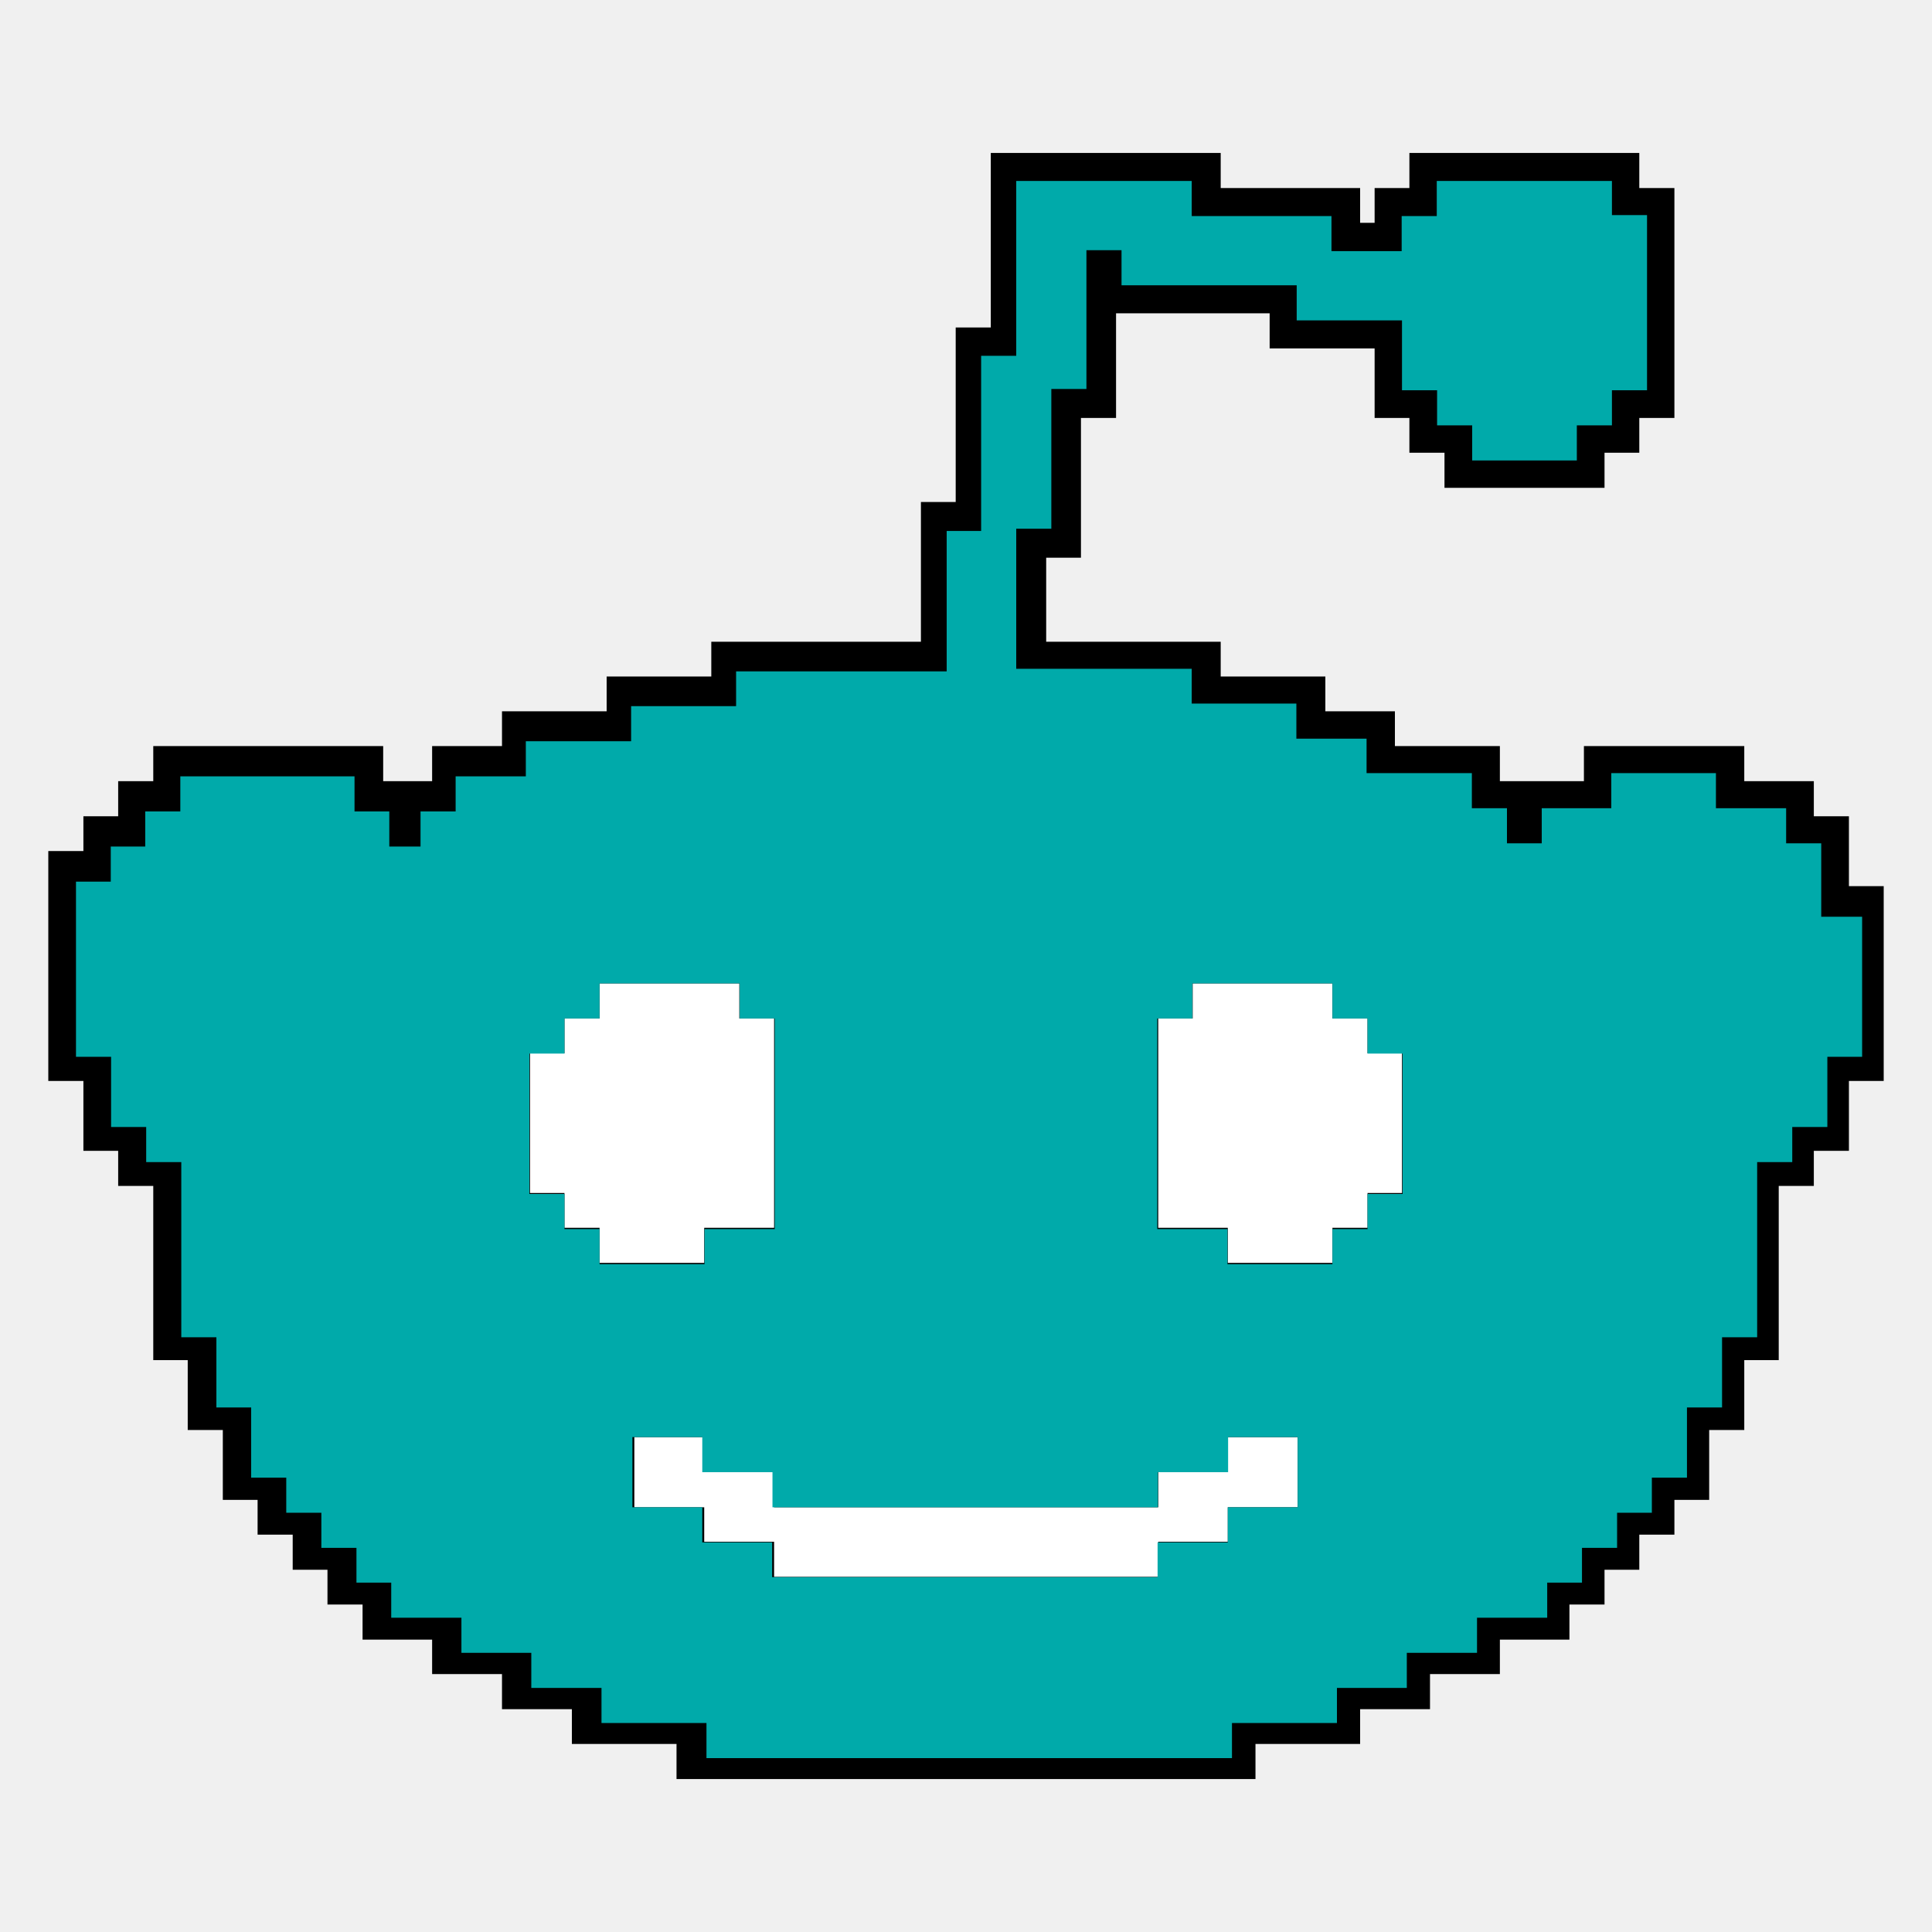
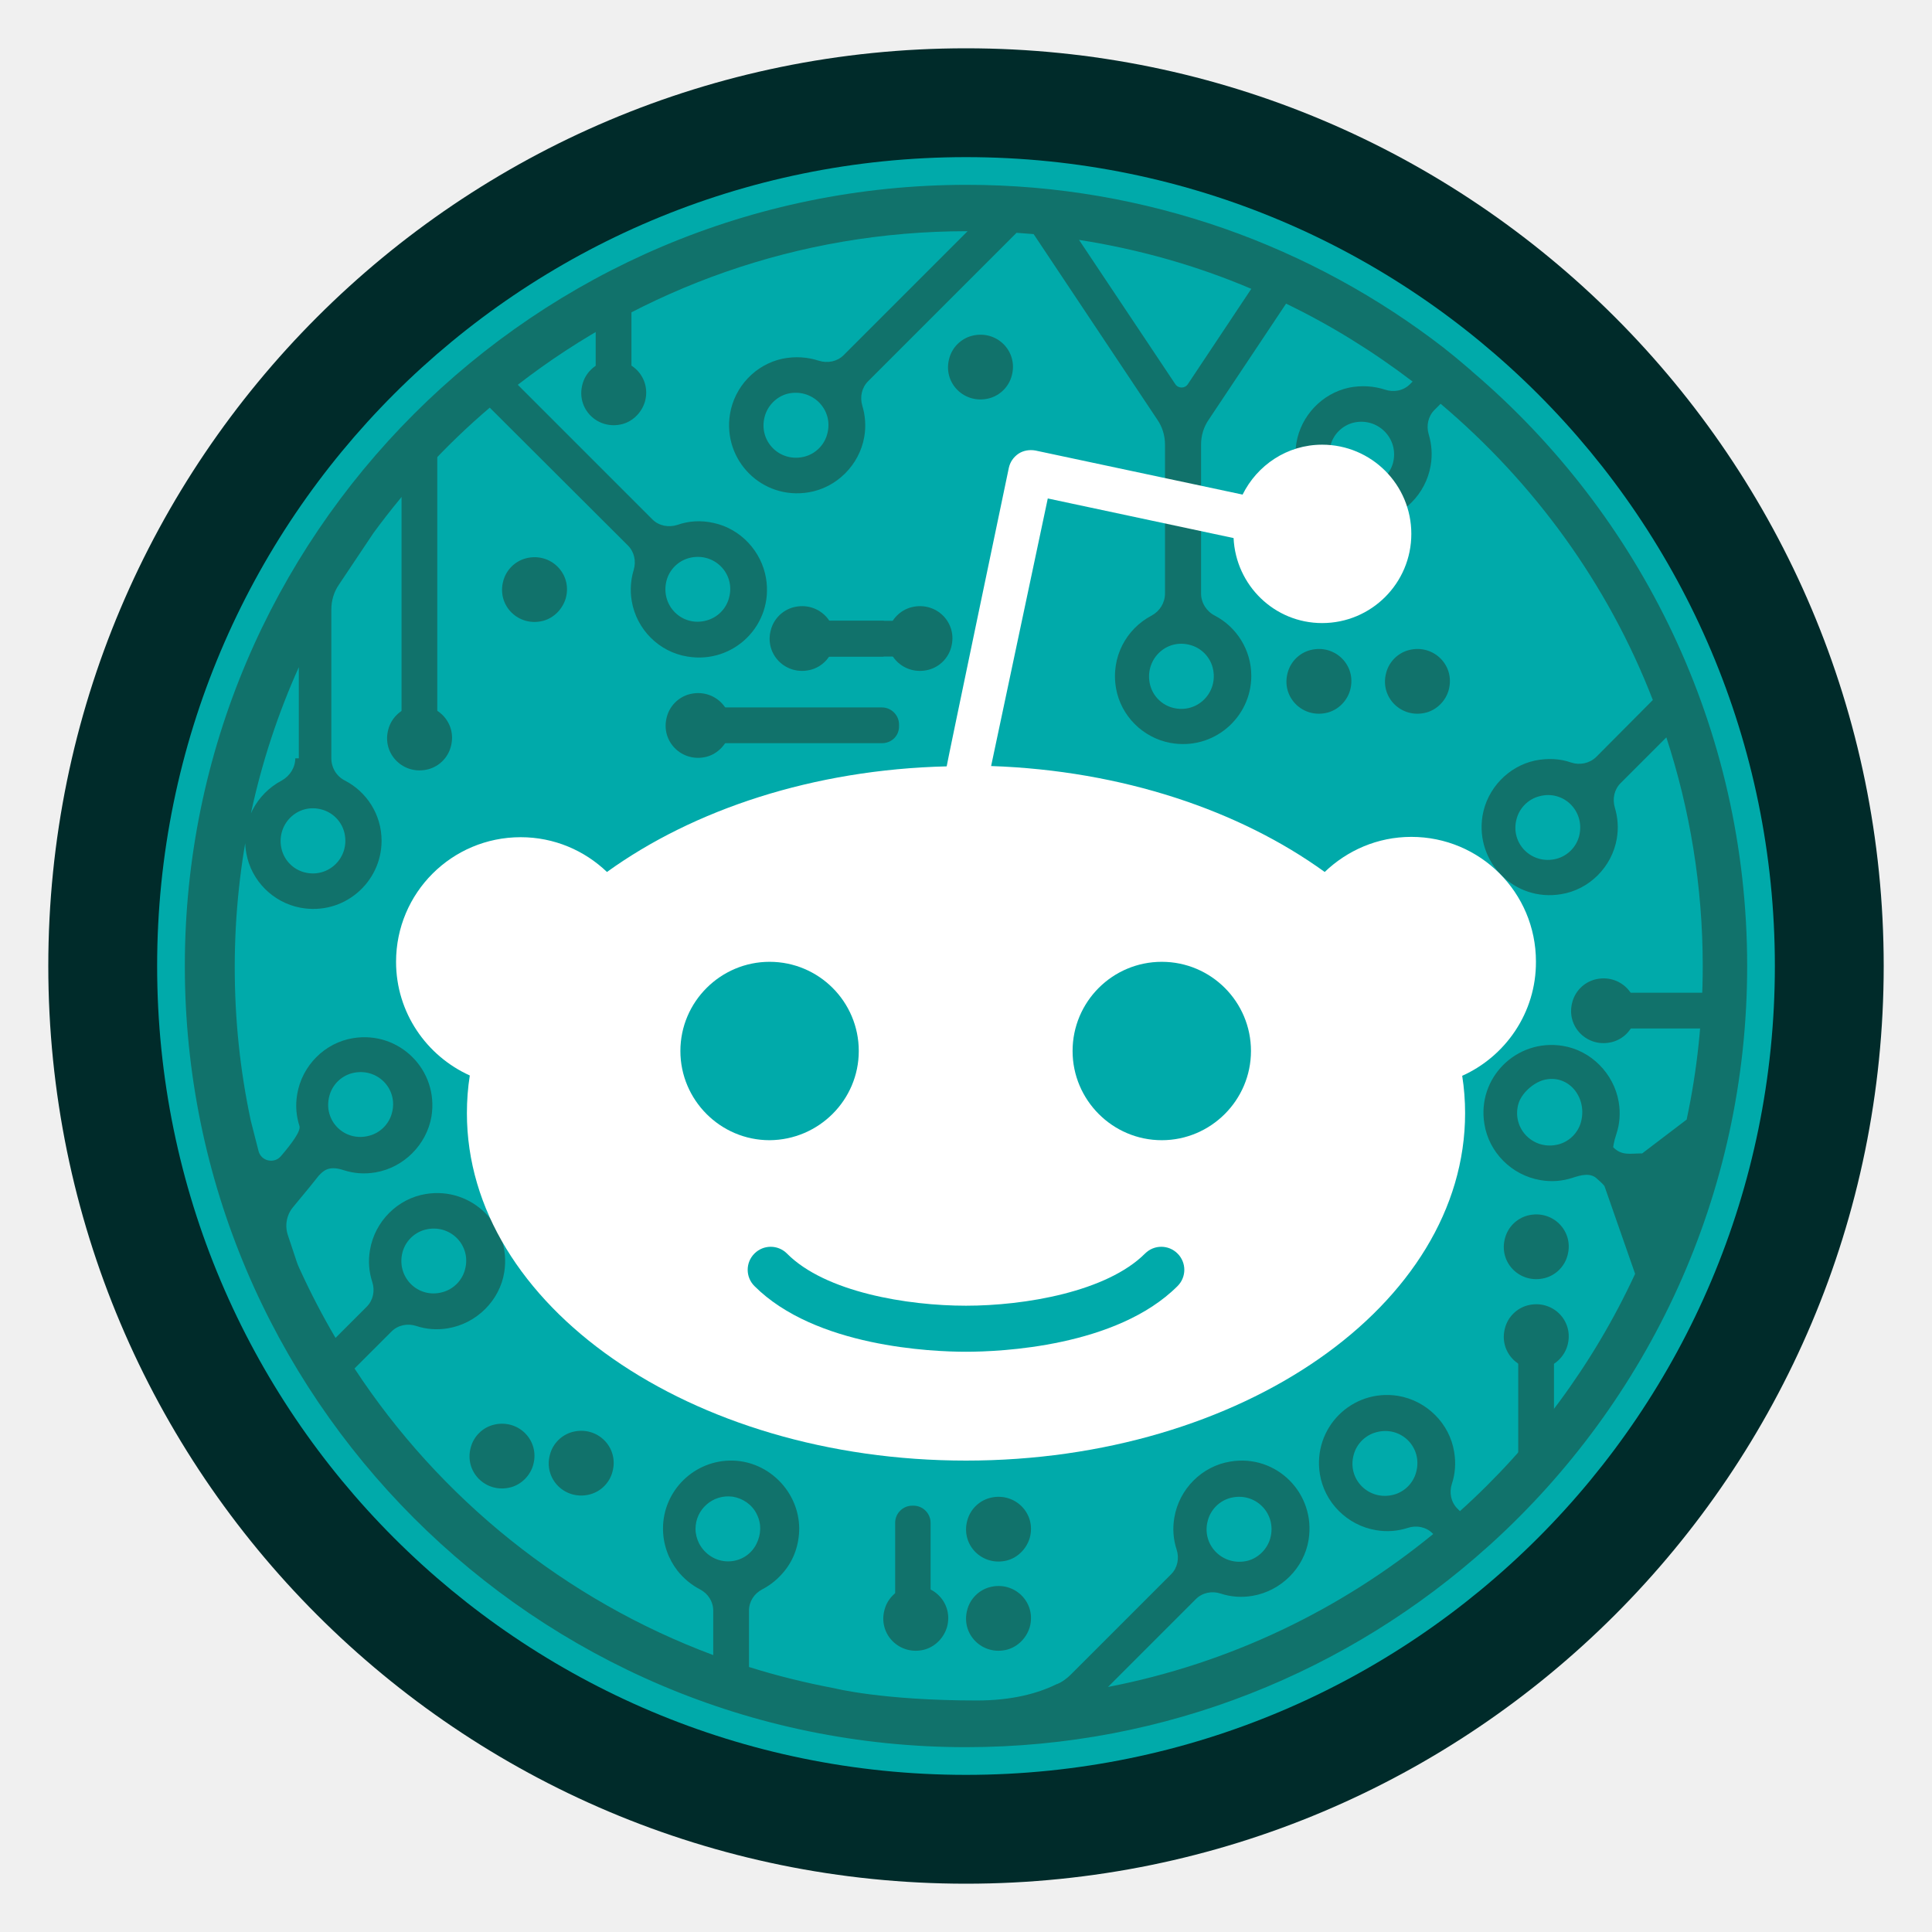
<svg xmlns="http://www.w3.org/2000/svg" version="1.1" id="Capa_1" x="0px" y="0px" viewBox="0 0 600 600" style="enable-background:new 0 0 600 600;" xml:space="preserve">
  <style type="text/css">
- 	.st0{fill:#FFFFFF;}
+ 	.st0{fill:#002B2A;}
	.st1{fill:#00AAAA;}
+ 	.st2{fill:#11726B;}
+ 	.st3{fill:#FFFFFF;}
</style>
  <g>
-     <polygon points="576.3,275.2 574.2,275.2 574.2,272.9 574.2,262.1 574.2,253.5 565.6,253.5 563.3,253.5 563.3,251.3 563.3,242.6    554.7,242.6 543.9,242.6 541.7,242.6 541.7,240.4 541.7,231.7 533,231.7 522.2,231.7 511.3,231.7 500.6,231.7 491.9,231.7    491.9,240.4 491.9,242.6 489.7,242.6 478.9,242.6 476.7,242.6 468,242.6 465.8,242.6 465.8,240.4 465.8,231.7 457.1,231.7    446.3,231.7 435.4,231.7 433.2,231.7 433.2,229.5 433.2,220.9 424.7,220.9 413.8,220.9 411.6,220.9 411.6,218.7 411.6,210.1    403,210.1 392.1,210.1 381.3,210.1 379.1,210.1 379.1,207.8 379.1,199.3 370.4,199.3 359.7,199.3 348.8,199.3 337.9,199.3    327.1,199.3 324.9,199.3 324.9,197.1 324.9,186.2 324.9,175.4 324.9,173.2 327.1,173.2 335.7,173.2 335.7,164.5 335.7,153.7    335.7,142.8 335.7,132.1 335.7,129.8 337.9,129.8 346.6,129.8 346.6,121.2 346.6,110.4 346.6,99.5 346.6,97.3 348.8,97.3    359.7,97.3 370.4,97.3 381.3,97.3 392.1,97.3 394.3,97.3 394.3,99.5 394.3,108.2 403,108.2 413.8,108.2 424.7,108.2 426.9,108.2    426.9,110.4 426.9,121.2 426.9,129.8 435.4,129.8 437.7,129.8 437.7,132.1 437.7,140.6 446.3,140.6 448.6,140.6 448.6,142.8    448.6,151.5 457.1,151.5 468,151.5 478.9,151.5 489.7,151.5 498.3,151.5 498.3,142.8 498.3,140.6 500.6,140.6 509.1,140.6    509.1,132.1 509.1,129.8 511.3,129.8 520,129.8 520,121.2 520,110.4 520,99.5 520,88.6 520,77.8 520,66.9 520,58.4 511.3,58.4    509.1,58.4 509.1,56.2 509.1,47.5 500.6,47.5 489.7,47.5 478.9,47.5 468,47.5 457.1,47.5 446.3,47.5 437.7,47.5 437.7,56.2    437.7,58.4 435.4,58.4 426.9,58.4 426.9,66.9 426.9,69.2 424.7,69.2 422.4,69.2 422.4,66.9 422.4,58.4 413.8,58.4 403,58.4    392.1,58.4 381.3,58.4 379.1,58.4 379.1,56.2 379.1,47.5 370.4,47.5 359.7,47.5 348.8,47.5 337.9,47.5 327.1,47.5 316.2,47.5    307.7,47.5 307.7,56.2 307.7,66.9 307.7,77.8 307.7,88.6 307.7,99.5 307.7,101.7 305.4,101.7 296.8,101.7 296.8,110.4 296.8,121.2    296.8,132.1 296.8,142.8 296.8,153.7 296.8,155.9 294.6,155.9 286,155.9 286,164.5 286,175.4 286,186.2 286,197.1 286,199.3    283.8,199.3 272.9,199.3 262.1,199.3 251.2,199.3 240.4,199.3 229.6,199.3 220.9,199.3 220.9,207.8 220.9,210.1 218.7,210.1    207.9,210.1 197,210.1 188.4,210.1 188.4,218.7 188.4,220.9 186.2,220.9 175.3,220.9 164.6,220.9 155.9,220.9 155.9,229.5    155.9,231.7 153.7,231.7 142.9,231.7 134.2,231.7 134.2,240.4 134.2,242.6 132,242.6 129.8,242.6 121.1,242.6 119,242.6 119,240.4    119,231.7 110.3,231.7 99.4,231.7 88.7,231.7 77.8,231.7 67,231.7 56.1,231.7 47.6,231.7 47.6,240.4 47.6,242.6 45.3,242.6    36.7,242.6 36.7,251.3 36.7,253.5 34.4,253.5 25.9,253.5 25.9,262.1 25.9,264.3 23.7,264.3 15,264.3 15,272.9 15,283.7 15,294.6    15,305.4 15,316.3 15,327.1 15,335.7 23.7,335.7 25.9,335.7 25.9,337.9 25.9,348.8 25.9,357.4 34.4,357.4 36.7,357.4 36.7,359.6    36.7,368.3 45.3,368.3 47.6,368.3 47.6,370.5 47.6,381.3 47.6,392.2 47.6,402.9 47.6,413.8 47.6,422.4 56.1,422.4 58.3,422.4    58.3,424.6 58.3,435.5 58.3,444.1 67,444.1 69.2,444.1 69.2,446.3 69.2,457.2 69.2,465.8 77.8,465.8 80,465.8 80,468.1 80,476.6    88.7,476.6 90.9,476.6 90.9,478.8 90.9,487.5 99.4,487.5 101.7,487.5 101.7,489.7 101.7,498.3 110.3,498.3 112.6,498.3    112.6,500.5 112.6,509.2 121.1,509.2 132,509.2 134.2,509.2 134.2,511.4 134.2,519.9 142.9,519.9 153.7,519.9 155.9,519.9    155.9,522.2 155.9,530.8 164.6,530.8 175.3,530.8 177.6,530.8 177.6,533.1 177.6,541.6 186.2,541.6 197,541.6 207.9,541.6    210.1,541.6 210.1,543.8 210.1,552.5 218.7,552.5 229.6,552.5 240.4,552.5 251.2,552.5 262.1,552.5 272.9,552.5 283.8,552.5    294.6,552.5 305.4,552.5 316.2,552.5 327.1,552.5 337.9,552.5 348.8,552.5 359.7,552.5 370.4,552.5 381.3,552.5 389.9,552.5    389.9,543.8 389.9,541.6 392.1,541.6 403,541.6 413.8,541.6 422.4,541.6 422.4,533.1 422.4,530.8 424.7,530.8 435.4,530.8    444.1,530.8 444.1,522.2 444.1,519.9 446.3,519.9 457.1,519.9 465.8,519.9 465.8,511.4 465.8,509.2 468,509.2 478.9,509.2    487.4,509.2 487.4,500.5 487.4,498.3 489.7,498.3 498.3,498.3 498.3,489.7 498.3,487.5 500.6,487.5 509.1,487.5 509.1,478.8    509.1,476.6 511.3,476.6 520,476.6 520,468.1 520,465.8 522.2,465.8 530.8,465.8 530.8,457.2 530.8,446.3 530.8,444.1 533,444.1    541.7,444.1 541.7,435.5 541.7,424.6 541.7,422.4 543.9,422.4 552.4,422.4 552.4,413.8 552.4,402.9 552.4,392.2 552.4,381.3    552.4,370.5 552.4,368.3 554.7,368.3 563.3,368.3 563.3,359.6 563.3,357.4 565.6,357.4 574.2,357.4 574.2,348.8 574.2,337.9    574.2,335.7 576.3,335.7 585,335.7 585,327.1 585,316.3 585,305.4 585,294.6 585,283.7 585,275.2  " />
    <g>
+       <circle class="st0" cx="300" cy="300" r="285" />
      <g>
-         <polygon class="st0" points="424.7,327.1 424.7,316.3 413.8,316.3 413.8,305.4 403,305.4 392.1,305.4 381.3,305.4 370.4,305.4      370.4,316.3 359.7,316.3 359.7,327.1 359.7,337.9 359.7,348.8 359.7,359.6 359.7,370.5 359.7,381.3 370.4,381.3 381.3,381.3      381.3,392.2 392.1,392.2 403,392.2 413.8,392.2 413.8,381.3 424.7,381.3 424.7,370.5 435.4,370.5 435.4,359.6 435.4,348.8      435.4,337.9 435.4,327.1    " />
-         <polygon class="st0" points="381.3,446.3 381.3,457.2 370.4,457.2 359.7,457.2 359.7,468.1 348.8,468.1 337.9,468.1 327.1,468.1      316.2,468.1 305.4,468.1 294.6,468.1 283.8,468.1 272.9,468.1 262.1,468.1 251.2,468.1 240.4,468.1 240.4,457.2 229.6,457.2      218.7,457.2 218.7,446.3 207.9,446.3 197,446.3 197,457.2 197,468.1 207.9,468.1 218.7,468.1 218.7,478.8 229.6,478.8      240.4,478.8 240.4,489.7 251.2,489.7 262.1,489.7 272.9,489.7 283.8,489.7 294.6,489.7 305.4,489.7 316.2,489.7 327.1,489.7      337.9,489.7 348.8,489.7 359.7,489.7 359.7,478.8 370.4,478.8 381.3,478.8 381.3,468.1 392.1,468.1 403,468.1 403,457.2      403,446.3 392.1,446.3    " />
-         <polygon class="st0" points="197,392.2 207.9,392.2 218.7,392.2 218.7,381.3 229.6,381.3 240.4,381.3 240.4,370.5 240.4,359.6      240.4,348.8 240.4,337.9 240.4,327.1 240.4,316.3 229.6,316.3 229.6,305.4 218.7,305.4 207.9,305.4 197,305.4 186.2,305.4      186.2,316.3 175.3,316.3 175.3,327.1 164.6,327.1 164.6,337.9 164.6,348.8 164.6,359.6 164.6,370.5 175.3,370.5 175.3,381.3      186.2,381.3 186.2,392.2    " />
+         <g>
+           <circle class="st1" cx="300" cy="300" r="251.2" />
+           <g>
+             <g>
+               <g>
+                 <g>
+                   <g>
+                     <path class="st2" d="M300,542.6c62.3,0,119.1-23.6,162.1-62.3c0.3-0.3,0.6-0.5,0.9-0.8l0,0           c48.9-44.4,79.6-108.4,79.6-179.5c0-73.9-33.2-140.2-85.5-184.7c-0.1-0.1-0.2-0.2-0.3-0.3c-1.1-0.9-2.2-1.9-3.3-2.8           c-0.6-0.5-1.2-1-1.8-1.5c-1-0.8-2-1.6-3-2.4c0,0-0.1-0.1-0.1-0.1c-20.5-15.9-43.7-28.6-68.6-37.3           c-25-8.7-51.8-13.5-79.7-13.5C166.2,57.4,57.4,166.3,57.4,300S166.2,542.6,300,542.6z M388.6,89.7l-19.7,29.6           c-0.9,1.4-3,1.4-3.9,0l-29.9-44.8C353.7,77.4,371.7,82.5,388.6,89.7z M369.6,200.3c3.4,0.9,6.1,3.6,7,7           c2,7.7-4.8,14.5-12.4,12.5c-3.4-0.9-6.1-3.6-7-7C355.2,205.1,362,198.2,369.6,200.3z M99.9,251.4c3.4,0.9,6.1,3.6,7,7           c2,7.7-4.8,14.5-12.4,12.5c-3.4-0.9-6.1-3.6-7-7C85.5,256.2,92.3,249.3,99.9,251.4z M91.7,235.5c0,2.9-1.7,5.5-4.2,6.9           c-7.8,4.1-12.8,12.9-11,22.6c1.5,8.5,8.3,15.3,16.8,16.9c13.4,2.5,25.2-7.8,25.2-20.8c0-8.1-4.6-15.2-11.4-18.7           c-2.6-1.3-4.2-4-4.2-6.9v-46.2c0-2.8,0.8-5.5,2.4-7.8l10.7-16c10.5-14.3,22.6-27.4,36.1-38.9l42.9,42.8           c2,2,2.6,4.9,1.8,7.6c-0.9,3-1.2,6.3-0.6,9.7c1.5,8.8,8.5,15.8,17.3,17.2c14.4,2.4,26.8-9.9,24.4-24.3           c-1.4-8.4-7.9-15.4-16.3-17.2c-4-0.9-7.8-0.6-11.2,0.6c-2.8,0.9-5.8,0.3-7.8-1.7l-41.8-41.8c38.6-29.9,87-47.7,139.5-47.7           h0.2l-38.5,38.5c-2,2-5,2.6-7.8,1.7c-3.4-1.1-7.2-1.4-11.2-0.6c-8.4,1.8-14.9,8.7-16.3,17.2c-2.3,14.4,10,26.7,24.4,24.3           c8.7-1.4,15.8-8.5,17.3-17.2c0.6-3.4,0.3-6.7-0.6-9.7c-0.8-2.7-0.2-5.6,1.8-7.6l46.1-46.1c1.7,0.1,3.5,0.3,5.3,0.4           l38.4,57.6c1.6,2.3,2.4,5,2.4,7.8v46.2c0,2.9-1.6,5.5-4.2,6.9c-7.8,4.1-12.7,12.9-11,22.6c1.5,8.5,8.3,15.3,16.8,16.9           c13.4,2.5,25.2-7.8,25.2-20.8c0-8.1-4.6-15.2-11.3-18.7c-2.6-1.3-4.3-4-4.3-6.9v-46.2c0-2.8,0.8-5.5,2.4-7.8l24-36           c13.9,6.7,27.1,14.9,39.3,24.2l-0.8,0.8c-2.1,2.1-5.1,2.6-7.8,1.7c-3.4-1.1-7.3-1.4-11.2-0.6c-8.3,1.8-14.9,8.7-16.3,17.2           c-2.3,14.4,10,26.7,24.4,24.3c8.8-1.4,15.8-8.5,17.3-17.3c0.6-3.4,0.3-6.7-0.6-9.7c-0.8-2.7-0.2-5.6,1.8-7.6l1.9-1.9           c29,24.5,52,56,65.9,92l-17.6,17.7c-2.1,2-5.1,2.6-7.8,1.7c-3.4-1.2-7.2-1.4-11.2-0.6c-8.3,1.8-14.9,8.7-16.3,17.2           c-2.3,14.4,10,26.7,24.4,24.3c8.8-1.4,15.8-8.5,17.3-17.2c0.6-3.4,0.3-6.7-0.6-9.7c-0.8-2.7-0.2-5.6,1.8-7.6l14.2-14.2           c7.3,22.3,11.3,46.2,11.3,71c0,16.3-1.7,32.3-5,47.7l-13.8,10.5c-3.8,0-6.3,0.8-9-1.9c0,0,0.1-1.5,1-4.2           c1-3,1.3-6.4,0.7-9.9c-1.5-8.8-8.6-16-17.4-17.4c-14.4-2.3-26.7,10-24.3,24.3c1.4,8.8,8.5,15.9,17.4,17.4           c3.5,0.6,6.8,0.3,9.9-0.7c2.7-0.9,5.7-1.7,7.7,0.3c0,0,1.8,1.5,2.3,2.3l9.5,27.2c-13,28.1-31.6,53.2-54.4,73.7l-0.8-0.8           c-2-2-2.6-5-1.7-7.7c1-3,1.3-6.4,0.7-9.9c-1.4-8.8-8.5-15.9-17.4-17.4c-14.4-2.3-26.6,10-24.3,24.3           c1.4,8.8,8.5,15.9,17.4,17.4c3.5,0.6,6.8,0.3,9.9-0.7c2.7-0.9,5.7-0.3,7.7,1.7l0.2,0.2c-28.7,23.5-63.2,40.2-101,47.5           l27.3-27.3c2-2,5-2.6,7.7-1.7c3,1,6.4,1.3,9.9,0.7c8.8-1.5,16-8.6,17.4-17.4c2.3-14.4-10-26.7-24.3-24.3           c-8.8,1.4-15.9,8.5-17.4,17.4c-0.6,3.5-0.3,6.8,0.7,9.9c0.9,2.7,0.3,5.7-1.7,7.7l-31.2,31.2c-0.6,0.6-1.2,1.1-1.9,1.6           c-0.8,0.6-1.7,1.1-2.6,1.4c-0.1,0-0.1,0.1-0.2,0.1c-5.6,2.7-13.5,4.9-24.4,4.9c-29.4,0-44.3-3.8-44.3-3.8           c-9-1.7-17.9-3.9-26.5-6.6v-17.5c0-2.8,1.6-5.3,4.1-6.6c2.7-1.4,5.1-3.4,7-5.8c2.9-3.6,4.5-8.2,4.5-13.2           c-0.1-11.2-9.3-20.7-20.6-21c-11.9-0.3-21.7,9.3-21.7,21.1c0,4.9,1.7,9.5,4.5,13.1c1.9,2.4,4.3,4.4,7,5.8           c2.5,1.3,4.1,3.8,4.1,6.6V514c-45.9-17.1-84.9-48.6-111.4-89l11.5-11.5c2-2,5-2.6,7.7-1.7c3,1,6.4,1.3,9.9,0.7           c8.8-1.5,16-8.6,17.4-17.4c2.3-14.4-10-26.6-24.3-24.3c-8.8,1.4-15.9,8.5-17.4,17.4c-0.6,3.5-0.3,6.8,0.7,9.9           c0.9,2.7,0.3,5.7-1.7,7.7l-9.7,9.7c-4-6.8-7.6-13.7-10.9-20.9c-0.6-1.2-1.1-2.5-1.5-3.8l-2.4-7.2c-1-3-0.4-6.3,1.6-8.7           c2.2-2.7,4.9-5.9,5.2-6.3l2.8-3.5c1.3-1.3,2.9-3.3,7.7-1.7c3.1,1,6.4,1.3,9.9,0.7c8.8-1.5,15.9-8.6,17.4-17.4           c2.3-14.4-10-26.6-24.3-24.3c-8.8,1.4-15.9,8.5-17.4,17.4c-0.6,3.5-0.3,6.8,0.7,9.9c0.5,1.6-2.7,5.8-5.8,9.4           c-2.1,2.4-6.1,1.5-6.9-1.6l-2.4-9.4c-3.3-15.4-5-31.3-5-47.7c0-33.2,7.1-64.7,19.9-93.2V235.5z M207,180.3           c0.9-3.4,3.6-6.1,7-7c7.7-2,14.5,4.8,12.4,12.4c-0.9,3.4-3.6,6.1-7,7C211.8,194.8,205,188,207,180.3z M256.9,134.8           c-0.9,3.4-3.6,6.1-7,7c-7.7,2-14.5-4.8-12.4-12.5c0.9-3.3,3.6-6.1,7-7C252.2,120.4,259,127.2,256.9,134.8z M432.6,143.8           c-0.9,3.3-3.6,6.1-7,7c-7.7,2-14.5-4.8-12.4-12.5c0.9-3.4,3.6-6.1,7-7C427.8,129.4,434.6,136.2,432.6,143.8z M490.4,259.7           c-0.9,3.4-3.6,6.1-7,7c-7.7,2-14.5-4.8-12.4-12.4c0.9-3.4,3.6-6.1,7-7C485.6,245.2,492.4,252,490.4,259.7z M491,348.4           c-0.9,3.4-3.6,6.1-7,7c-7.7,2-14.5-4.8-12.5-12.4c0.9-3.4,4.6-6.7,7.9-7.6C487.1,333.4,493,340.8,491,348.4z M439.8,457.2           c-0.9,3.4-3.6,6.1-7,7c-7.7,2-14.5-4.8-12.4-12.4c0.9-3.4,3.6-6.1,7-7C435.1,442.7,441.9,449.5,439.8,457.2z M375.1,472.2           c0.9-3.4,3.6-6.1,7-7c7.7-2,14.5,4.8,12.4,12.5c-0.9,3.3-3.6,6.1-7,7C379.8,486.6,373,479.8,375.1,472.2z M226.1,484.9           c-3.9,0-7.3-2.3-9-5.6c-0.7-1.4-1.1-2.9-1.1-4.5c0-6,5.3-10.8,11.5-10c3.2,0.5,6.1,2.5,7.5,5.4c1.6,3.1,1.3,6.4,0,9.1           C233.4,482.7,230,484.9,226.1,484.9z M125,388.9c0.9-3.4,3.6-6.1,7-7c7.7-2,14.5,4.8,12.4,12.4c-0.9,3.4-3.6,6.1-7,7           C129.8,403.4,123,396.6,125,388.9z M102.3,340.3c0.9-3.4,3.6-6.1,7-7c7.7-2,14.5,4.8,12.4,12.4c-0.9,3.4-3.6,6.1-7,7           C107,354.8,100.2,348,102.3,340.3z" />
+                   </g>
+                 </g>
+               </g>
+               <g>
+                 <path class="st2" d="M251.8,208L251.8,208c-7.7,2-14.5-4.8-12.4-12.4c0.9-3.4,3.6-6.1,7-7c7.7-2,14.5,4.8,12.4,12.4         C257.9,204.4,255.2,207.1,251.8,208" />
+               </g>
+               <g>
+                 <path class="st2" d="M219.5,235L219.5,235c-7.7,2-14.5-4.8-12.4-12.4c0.9-3.4,3.6-6.1,7-7c7.7-2,14.5,4.8,12.4,12.4         C225.5,231.4,222.8,234.1,219.5,235" />
+               </g>
+               <g>
+                 <path class="st2" d="M133,238.9L133,238.9c-7.7,2-14.5-4.8-12.4-12.4c0.9-3.4,3.6-6.1,7-7c7.7-2,14.5,4.8,12.4,12.4         C139.1,235.3,136.4,238,133,238.9" />
+               </g>
+               <g>
+                 <path class="st2" d="M312.8,484.6L312.8,484.6c-7.7,2-14.5-4.8-12.4-12.4c0.9-3.4,3.6-6.1,7-7c7.7-2,14.5,4.8,12.4,12.4         C318.8,481,316.1,483.7,312.8,484.6" />
+               </g>
+               <g>
+                 <path class="st2" d="M500.7,323.6L500.7,323.6c-7.7,2-14.5-4.8-12.4-12.4c0.9-3.4,3.6-6.1,7-7c7.7-2,14.5,4.8,12.4,12.4         C506.8,320,504.1,322.7,500.7,323.6" />
+               </g>
+               <g>
+                 <path class="st2" d="M479.8,424.8L479.8,424.8c-7.7,2-14.5-4.8-12.4-12.4c0.9-3.4,3.6-6.1,7-7c7.7-2,14.5,4.8,12.4,12.4         C485.9,421.1,483.2,423.9,479.8,424.8" />
+               </g>
+               <g>
+                 <path class="st2" d="M307.2,123.7L307.2,123.7c-7.7,2-14.5-4.8-12.4-12.4c0.9-3.4,3.6-6.1,7-7c7.7-2,14.5,4.8,12.4,12.4         C313.3,120.1,310.6,122.8,307.2,123.7" />
+               </g>
+               <g>
+                 <path class="st2" d="M442.9,221.3L442.9,221.3c-7.7,2-14.5-4.8-12.4-12.4c0.9-3.4,3.6-6.1,7-7c7.7-2,14.5,4.8,12.4,12.4         C449,217.6,446.3,220.4,442.9,221.3" />
+               </g>
+               <g>
+                 <path class="st2" d="M412.3,221.3L412.3,221.3c-7.7,2-14.5-4.8-12.4-12.4c0.9-3.4,3.6-6.1,7-7c7.7-2,14.5,4.8,12.4,12.4         C418.4,217.6,415.7,220.4,412.3,221.3" />
+               </g>
+               <g>
+                 <path class="st2" d="M158.6,461.9L158.6,461.9c-7.7,2-14.5-4.8-12.4-12.4c0.9-3.4,3.6-6.1,7-7c7.7-2,14.5,4.8,12.4,12.4         C164.7,458.2,162,461,158.6,461.9" />
+               </g>
+               <g>
+                 <path class="st2" d="M168.7,192.8L168.7,192.8c-7.7,2-14.5-4.8-12.4-12.4c0.9-3.4,3.6-6.1,7-7c7.7-2,14.5,4.8,12.4,12.4         C174.7,189.2,172,191.9,168.7,192.8" />
+               </g>
+               <g>
+                 <path class="st2" d="M288.4,208L288.4,208c-7.7,2-14.5-4.8-12.4-12.4c0.9-3.4,3.6-6.1,7-7c7.7-2,14.5,4.8,12.4,12.4         C294.5,204.4,291.8,207.1,288.4,208" />
+               </g>
+               <g>
+                 <path class="st2" d="M312.8,512.3L312.8,512.3c-7.7,2-14.5-4.8-12.4-12.4c0.9-3.4,3.6-6.1,7-7c7.7-2,14.5,4.8,12.4,12.4         C318.8,508.7,316.1,511.4,312.8,512.3" />
+               </g>
+               <g>
+                 <path class="st2" d="M183.2,464.1L183.2,464.1c-7.7,2-14.5-4.8-12.4-12.4c0.9-3.4,3.6-6.1,7-7c7.7-2,14.5,4.8,12.4,12.4         C189.3,460.5,186.6,463.2,183.2,464.1" />
+               </g>
+               <g>
+                 <path class="st2" d="M479.8,396.9L479.8,396.9c-7.7,2-14.5-4.8-12.4-12.4c0.9-3.4,3.6-6.1,7-7c7.7-2,14.5,4.8,12.4,12.4         C485.9,393.3,483.2,396,479.8,396.9" />
+               </g>
+               <g>
+                 <path class="st2" d="M287.1,512.3L287.1,512.3c-7.7,2-14.5-4.8-12.4-12.4c0.9-3.4,3.6-6.1,7-7c7.7-2,14.5,4.8,12.4,12.4         C293.1,508.7,290.4,511.4,287.1,512.3" />
+               </g>
+               <g>
+                 <path class="st2" d="M193.3,131.7L193.3,131.7c-7.7,2-14.5-4.8-12.4-12.4c0.9-3.4,3.6-6.1,7-7c7.7-2,14.5,4.8,12.4,12.4         C199.3,128.1,196.6,130.8,193.3,131.7" />
+               </g>
+               <rect x="247.2" y="192.8" class="st2" width="31.8" height="11.1" />
+               <rect x="498.8" y="308.3" class="st2" width="31.8" height="11.1" />
+               <path class="st2" d="M274.1,203.9h-29.9c-0.5,0-1-0.4-1-1v-9.1c0-0.5,0.4-1,1-1h29.9c0.5,0,1,0.4,1,1v9.1        C275,203.4,274.6,203.9,274.1,203.9z" />
+               <path class="st2" d="M273.9,230.8h-56.2c-0.5,0-1-0.4-1-1v-9.1c0-0.5,0.4-1,1-1h56.2c2.9,0,5.3,2.4,5.3,5.3v0.4        C279.3,228.5,276.9,230.8,273.9,230.8z" />
+               <rect x="471.5" y="417.2" class="st2" width="11.1" height="39.3" />
+               <path class="st2" d="M278,498.4v-25.5c0-2.9,2.4-5.3,5.3-5.3h0.4c2.9,0,5.3,2.4,5.3,5.3v25.5c0,0.5-0.4,1-1,1h-9.1        C278.4,499.4,278,498.9,278,498.4z" />
+               <rect x="124.7" y="135.2" class="st2" width="11.1" height="91.9" />
+               <rect x="185" y="91.8" class="st2" width="11.1" height="33.4" />
+             </g>
+           </g>
+         </g>
      </g>
-       <path class="st1" d="M565.6,283.7v-10.9v-10.9h-10.9v-10.9h-10.9h-10.9v-10.9h-10.7h-10.9h-10.9v10.9h-10.9h-10.7v10.9H468v-10.9    h-10.9v-10.9h-10.9h-10.9h-10.9v-10.7h-10.9h-10.9v-10.9h-10.9H381h-10.9v-10.8h-10.9h-10.9h-10.9h-10.9h-10.9v-10.9v-10.8v-10.9    v-10.9h10.9v-10.9v-10.7v-10.9v-10.9h10.9v-10.8V99.5V88.6V77.7h10.9v10.9h10.9h10.9H381h10.8h10.9v10.9h10.9h10.9h10.9v10.9v10.8    h10.9v10.9h10.9v10.9H468h10.9h10.8v-10.9h10.9v-10.9h10.9v-10.8V99.5V88.6V77.7V66.8h-10.9V56.2h-10.9h-10.8H468h-10.9h-10.9    v10.9h-10.9v10.9h-10.9h-10.9V67.1h-10.9h-10.9H381h-10.9V56.2h-10.9h-10.9h-10.9h-10.9h-10.9v10.9v10.9v10.9v10.7v10.9h-10.9    v10.8v10.9v10.9v10.9v10.9H294v10.9v10.9v10.9v10.9h-10.9h-10.9h-10.9h-10.9h-10.9h-10.9v10.8h-10.9h-10.9h-10.8v10.9h-10.9h-10.9    h-10.9v10.9h-10.9h-10.9v10.9h-10.9v10.9h-9.7v-10.9h-10.8v-10.9H99.4H88.6H77.8H66.9H56v10.9H45.1v10.9H34.4v10.9H23.6v10.9v10.9    v10.8v10.9v10.9h10.9v10.9v10.9h10.9v10.9h10.9v10.9v10.9v10.9v10.8v10.9h10.9v10.9v10.9H78v10.9v10.9h10.9v10.9h10.9v10.9h10.9    v10.8h10.8v10.9h10.9h10.9v10.9h10.9H165v10.9h10.9h10.9v10.9h10.9h10.8h10.9v10.9h10.9h10.9H252h10.9h10.9h10.9h10.9h10.8h10.9    h10.9H339h10.9h10.9h10.9h10.9v-10.9h10.8h10.9h10.9v-10.9H426h10.9v-10.9h10.9h10.9v-10.9h10.9h10.9v-10.9h10.8v-10.8h10.9v-10.9    H513v-10.9h10.9v-10.9v-10.9h10.9v-10.9v-10.9h10.9v-10.9v-10.8v-10.9v-10.9v-10.9h10.9v-10.9h10.9v-10.9v-10.9h10.8v-10.9v-10.9    v-10.8v-10.9h-12.7V283.7z M392.1,468.1h-10.8v10.9h-10.9h-10.9v10.8h-10.9h-10.9h-10.9H316h-10.9h-10.8h-10.9h-10.9h-10.9h-10.9    h-10.9v-10.8H229h-10.9v-10.9h-10.9h-10.8v-10.9v-10.9h10.8h10.9v10.9H229h10.9v10.9h10.9h10.9h10.9h10.9h10.9h10.8H316h10.9h10.9    h10.9h10.9v-10.9h10.9h10.9v-10.9h10.8H403v10.9v10.9H392.1z M186.2,316.3v-10.9h10.9h10.8h10.9h10.9v10.9h10.9v10.9v10.9v10.9    v10.9v10.9v10.9h-10.9h-10.9v10.9h-10.9h-10.8h-10.9v-10.9h-10.9v-10.9h-10.9v-10.9v-10.9v-10.9v-10.9h10.9v-10.9H186.2z     M424.7,316.3v10.9h10.9v10.9v10.9v10.9v10.9h-10.9v10.9h-10.9v10.9h-10.9H392h-10.8v-10.9h-10.9h-10.9v-10.9v-10.9v-10.9v-10.9    v-10.9v-10.9h10.9v-10.9h10.9H392h10.9h10.9v10.9H424.7z" />
+     </g>
+     <g>
+       <path class="st3" d="M454.1,334.1c0.6,3.8,0.9,7.7,0.9,11.6c0,59.6-69.4,107.9-155,107.9s-155-48.3-155-107.9    c0-4,0.3-7.9,0.9-11.7c-13.5-6.1-22.9-19.6-22.9-35.3c0-21.4,17.3-38.7,38.7-38.7c10.4,0,19.8,4.1,26.8,10.8    c26.9-19.4,64.1-31.8,105.5-32.8c0-0.5,19.3-92.7,19.3-92.7c0.4-1.8,1.4-3.3,3-4.4c1.5-1,3.4-1.3,5.2-1l64.4,13.7    c4.5-9.1,13.8-15.5,24.7-15.5c15.3,0,27.7,12.4,27.7,27.7s-12.4,27.7-27.7,27.7c-14.8,0-26.8-11.7-27.5-26.4l-57.7-12.3    l-17.6,83.1c40.7,1.4,77.2,13.8,103.6,32.9c7-6.7,16.4-10.9,26.9-10.9c21.4,0,38.7,17.3,38.7,38.7    C477.1,314.5,467.5,328.1,454.1,334.1z" />
+       <path class="st1" d="M355.6,389.3c-11.9,11.9-37.4,16.2-55.6,16.2c-18.2,0-43.7-4.2-55.6-16.2c-2.8-2.8-7.3-2.8-10.1,0    c-2.8,2.8-2.8,7.3,0,10.1c18.9,18.9,55.1,20.4,65.7,20.4c10.6,0,46.8-1.5,65.7-20.4c2.8-2.8,2.8-7.3,0-10.1    C362.9,386.5,358.4,386.5,355.6,389.3z" />
+       <path class="st1" d="M266.7,326.4c0-15.3-12.4-27.7-27.7-27.7c-15.2,0-27.7,12.4-27.7,27.7c0,15.2,12.4,27.7,27.7,27.7    C254.3,354,266.7,341.6,266.7,326.4z" />
+       <path class="st1" d="M360.8,298.7c-15.3,0-27.7,12.4-27.7,27.7c0,15.2,12.4,27.7,27.7,27.7c15.2,0,27.7-12.4,27.7-27.7    C388.5,311.1,376.1,298.7,360.8,298.7z" />
    </g>
  </g>
</svg>
